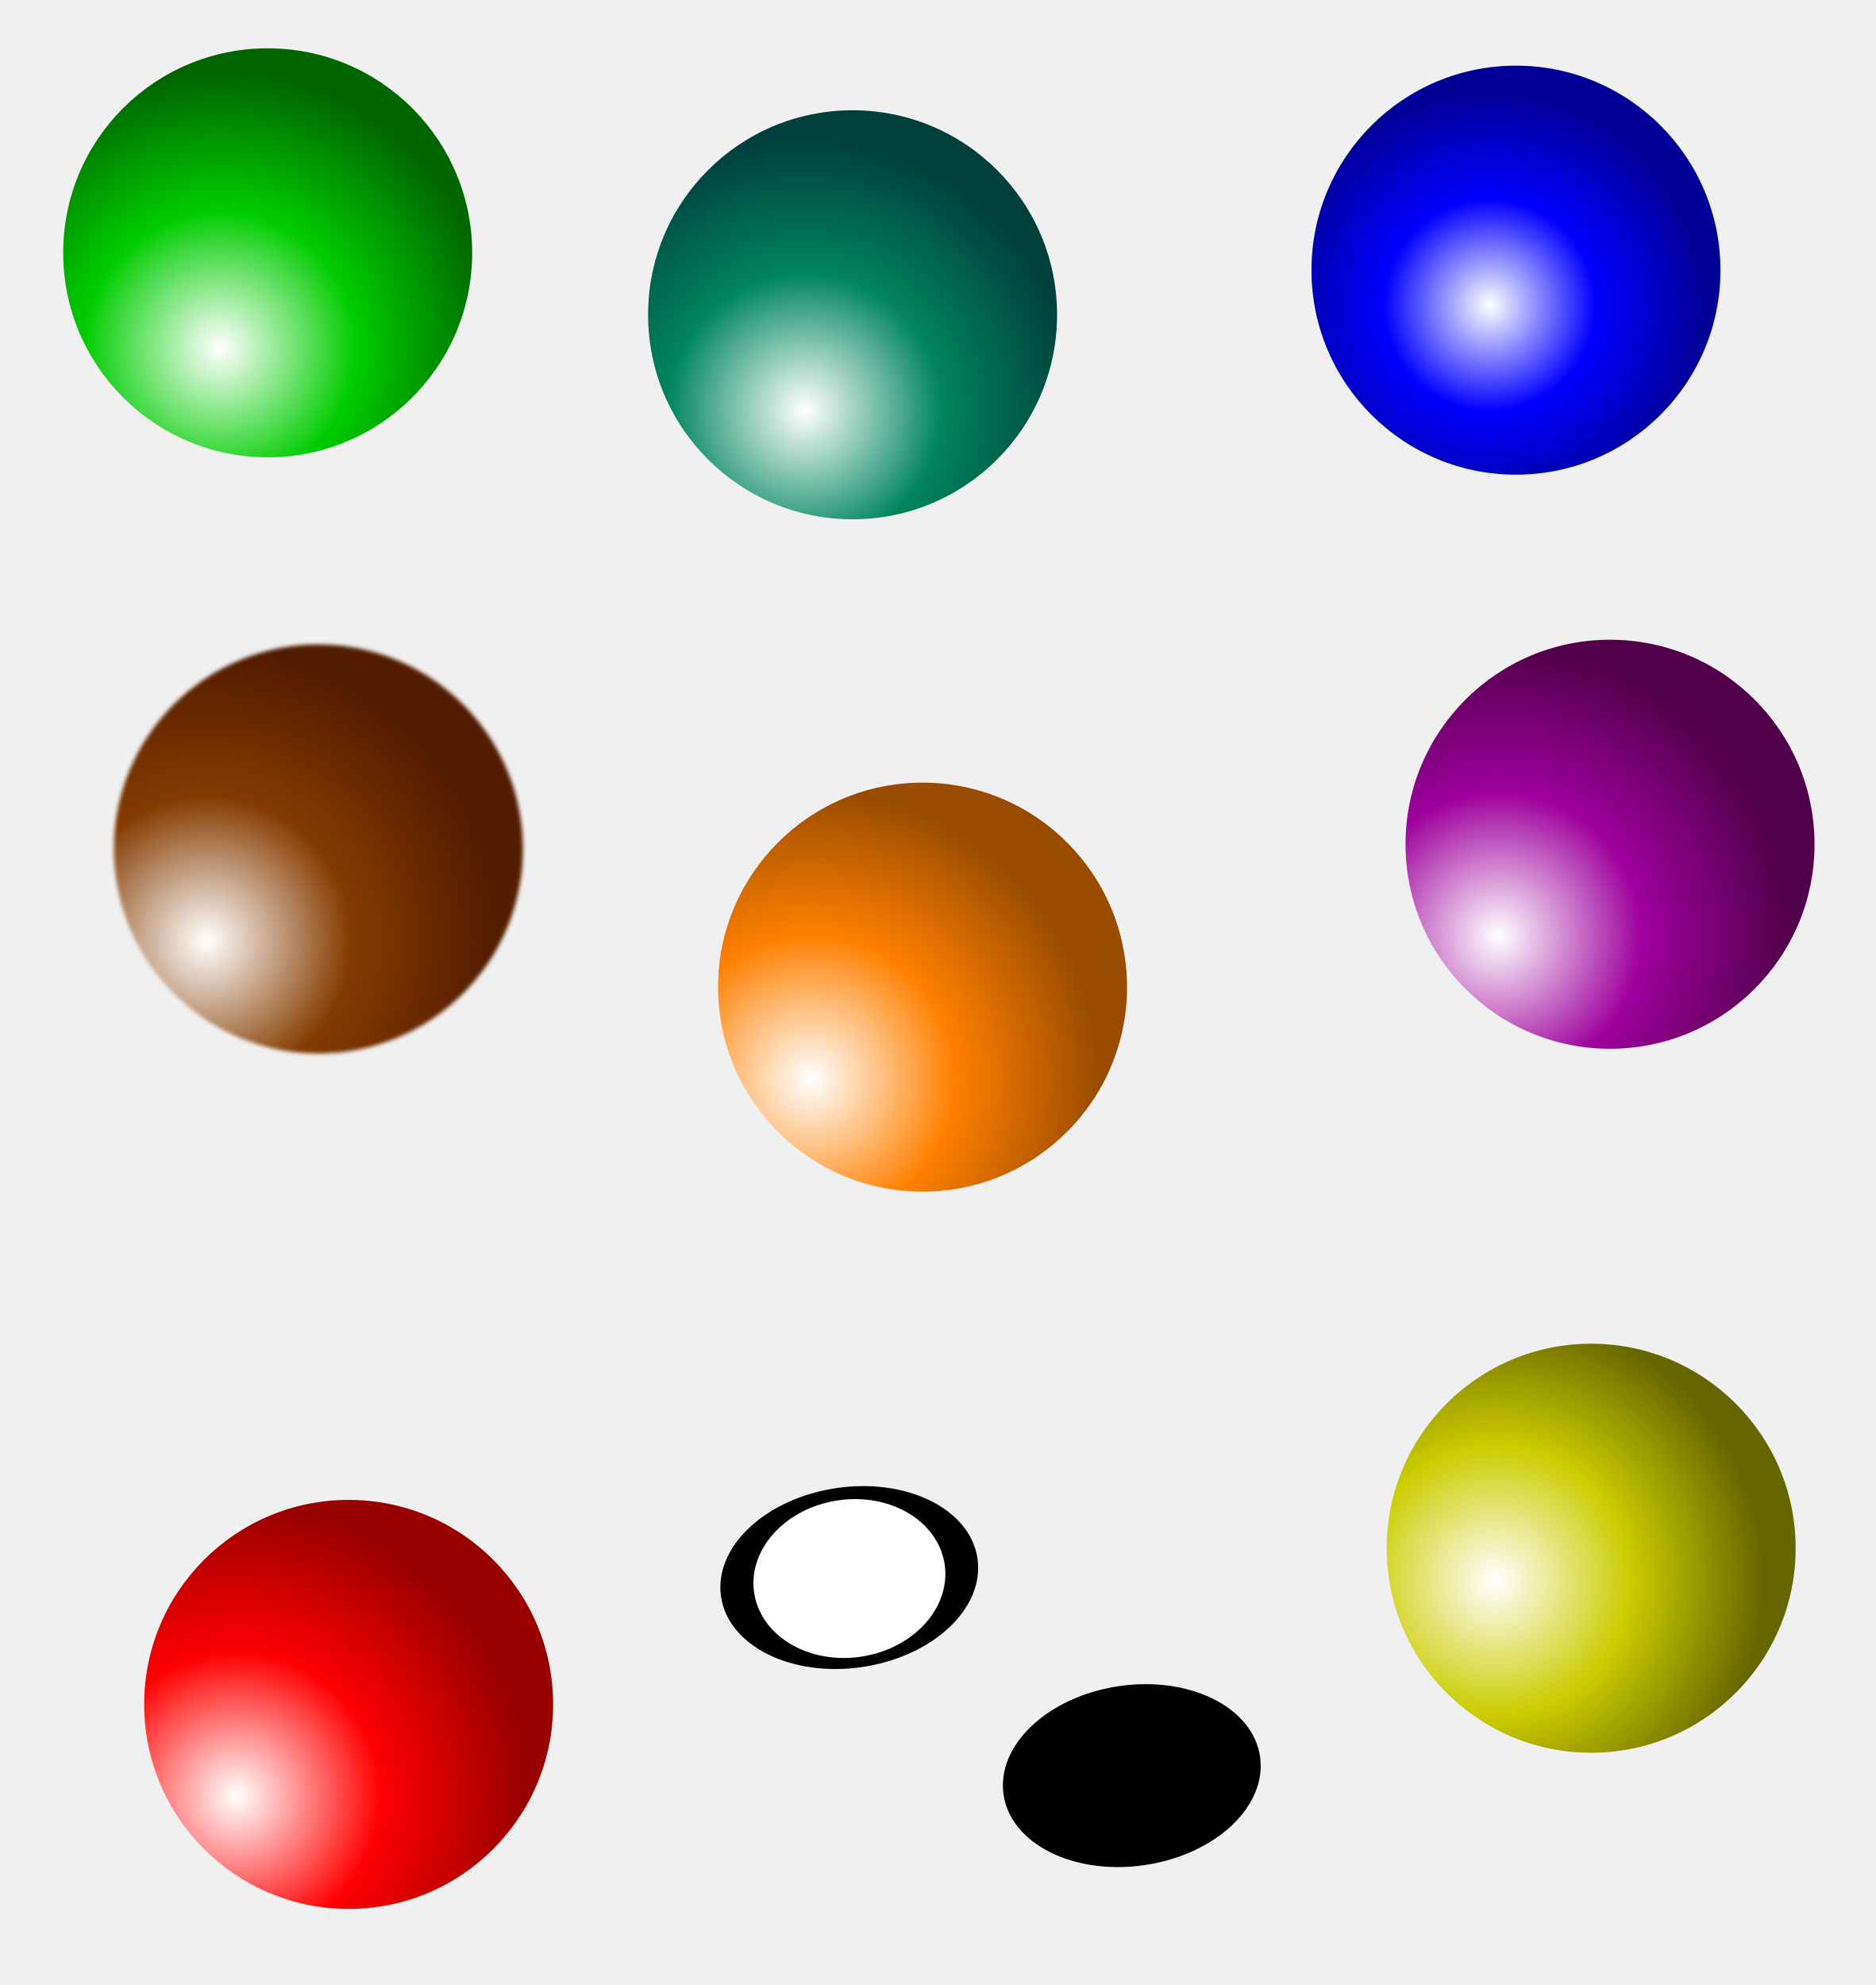
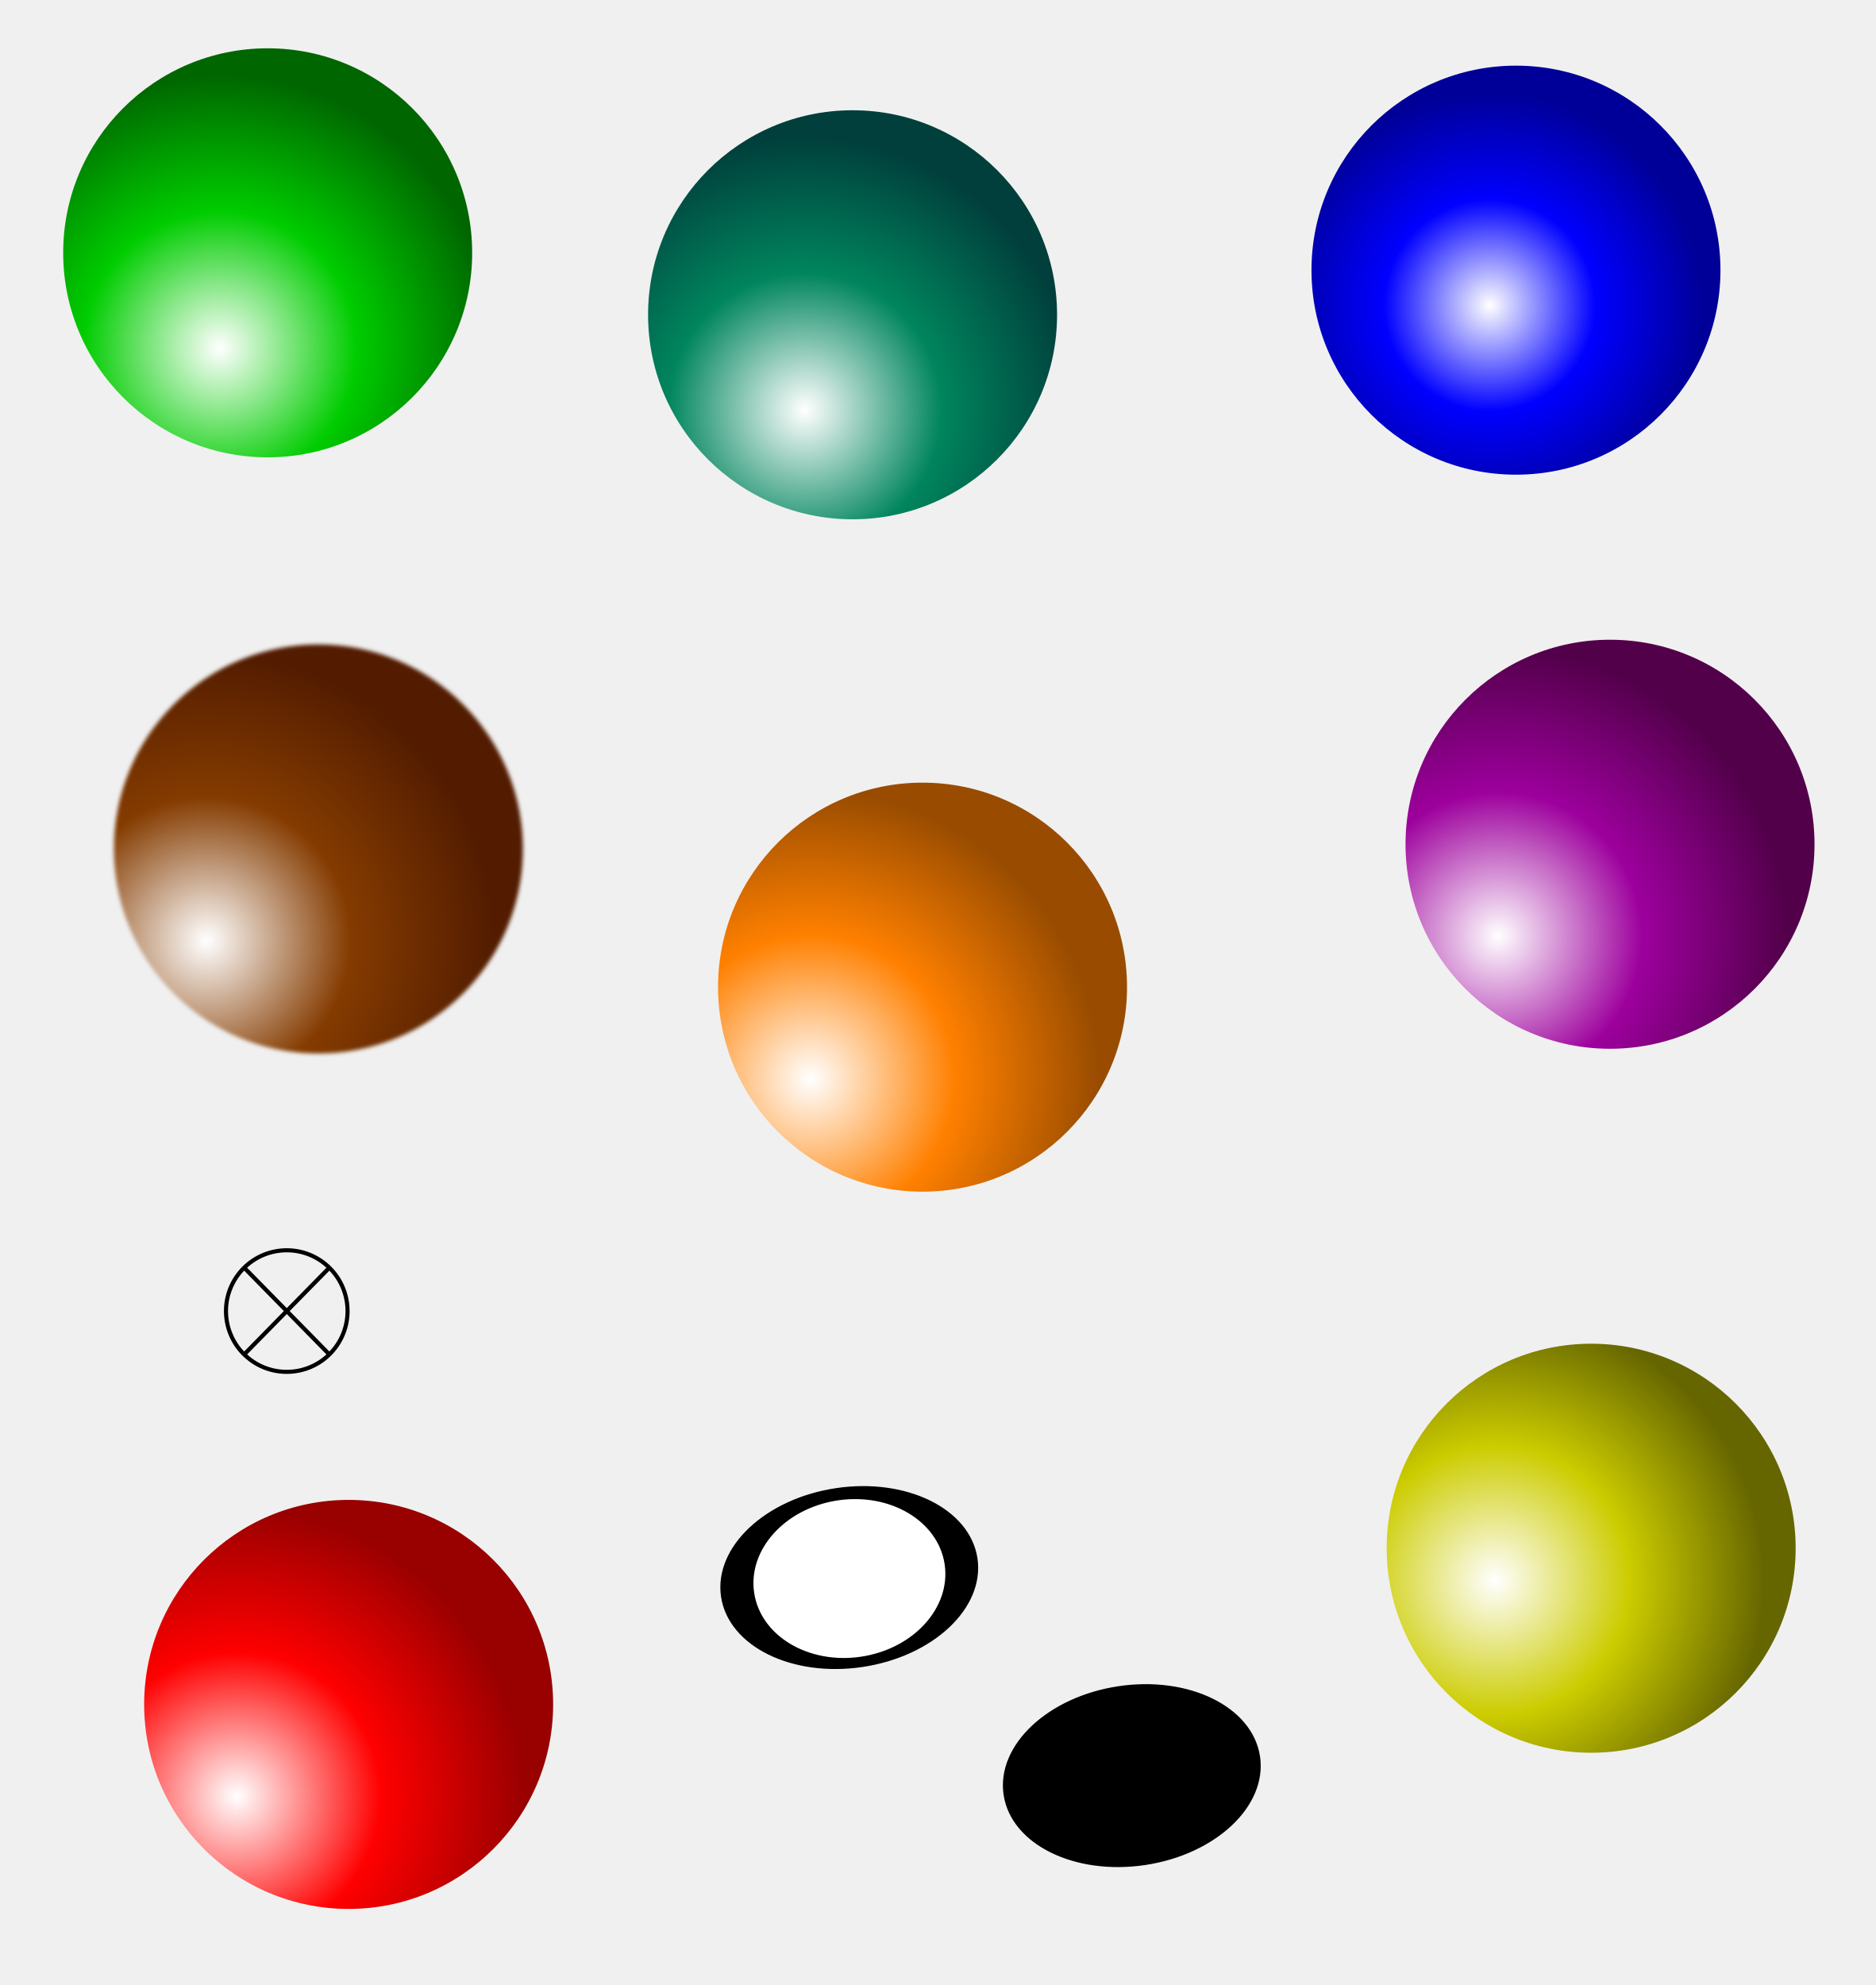
<svg xmlns="http://www.w3.org/2000/svg" xmlns:xlink="http://www.w3.org/1999/xlink" id="svg2" viewBox="0 0 458.56 485.29" version="1.1" width="100%" height="100%">
  <defs id="defs4">
    <linearGradient id="linearGradient4423">
      <stop offset="0" style="stop-color:#ffffff" id="stop4417" />
      <stop offset=".5" style="stop-color:#00855d;stop-opacity:1" id="stop4419" />
      <stop offset="1" style="stop-color:#003f3c;stop-opacity:1" id="stop4421" />
    </linearGradient>
    <radialGradient r="68.69" gradientTransform="matrix(1.4074,0,0,1.4074,-59.675,-93.111)" cx="142.02" cy="224.28" gradientUnits="userSpaceOnUse" id="radialGradient3920-1-6">
      <stop offset="0" style="stop-color:#ffffff;stop-opacity:1;" id="stop4330" />
      <stop offset="0.5" style="stop-color:#ff8000;stop-opacity:1;" id="stop4332" />
      <stop offset="1" style="stop-color:#994c00;stop-opacity:1;" id="stop4334" />
    </radialGradient>
    <linearGradient id="linearGradient3804">
      <stop id="stop3806" style="stop-color:#ffffff" offset="0" />
      <stop id="stop3808" style="stop-color:#00cc00" offset=".5" />
      <stop id="stop3810" style="stop-color:#006600" offset="1" />
    </linearGradient>
    <linearGradient id="linearGradient3855">
      <stop id="stop3857" style="stop-color:#ffffff" offset="0" />
      <stop id="stop3859" style="stop-color:#cccc00" offset=".5" />
      <stop id="stop3861" style="stop-color:#666600" offset="1" />
    </linearGradient>
    <linearGradient id="linearGradient3773">
      <stop id="stop3775" style="stop-color:#ffffff" offset="0" />
      <stop id="stop3777" style="stop-color:#0000ff" offset=".5" />
      <stop id="stop3779" style="stop-color:#000099" offset="1" />
    </linearGradient>
    <radialGradient id="radialGradient3918" xlink:href="#linearGradient3773" gradientUnits="userSpaceOnUse" cy="211.1" cx="162.82" gradientTransform="matrix(1.0371,0,0,1.0371,0.10006,-15.446)" r="68.69" />
    <radialGradient id="radialGradient3920" gradientUnits="userSpaceOnUse" cy="224.28" cx="142.02" gradientTransform="matrix(1.4074,0,0,1.4074,-59.675,-93.111)" r="68.69">
      <stop id="stop3757" style="stop-color:#ffffff" offset="0" />
      <stop id="stop3763" style="stop-color:#ff0000" offset=".5" />
      <stop id="stop3759" style="stop-color:#990000" offset="1" />
    </radialGradient>
    <radialGradient id="radialGradient3922" xlink:href="#linearGradient3855" gradientUnits="userSpaceOnUse" cy="209.76" cx="144.89" gradientTransform="matrix(1.3152,0,0,1.3152,-45.048,-73.35)" r="68.69" />
    <radialGradient id="radialGradient3924" xlink:href="#linearGradient3804" gradientUnits="userSpaceOnUse" cy="227.17" cx="158.2" gradientTransform="matrix(1.3368,0,0,1.3368,-49.783,-79.981)" r="68.69" />
    <radialGradient id="radialGradient3066" xlink:href="#linearGradient3804" gradientUnits="userSpaceOnUse" cy="227.17" cx="158.2" gradientTransform="matrix(.29876 0 0 .29876 240.7 173.35)" r="68.69" />
    <radialGradient id="radialGradient3073" xlink:href="#linearGradient3773" gradientUnits="userSpaceOnUse" cy="211.1" cx="162.82" gradientTransform="matrix(.18908 0 0 .18908 331.04 190.65)" r="68.69" />
    <radialGradient id="radialGradient3080" xlink:href="#linearGradient3855" gradientUnits="userSpaceOnUse" cy="209.76" cx="144.89" gradientTransform="matrix(.25332 0 0 .25332 314.86 244.45)" r="68.69" />
    <radialGradient id="radialGradient3920-1" gradientUnits="userSpaceOnUse" cy="224.28" cx="142.02" gradientTransform="matrix(1.4074,0,0,1.4074,-59.675,-93.111)" r="68.69">
      <stop id="stop3757-7" style="stop-color:#ffffff;stop-opacity:1;" offset="0" />
      <stop id="stop3763-4" style="stop-color:#ff8000;stop-opacity:1;" offset="0.5" />
      <stop id="stop3759-0" style="stop-color:#994c00;stop-opacity:1;" offset="1" />
    </radialGradient>
    <radialGradient r="68.69" cy="224.28" cx="142.02" gradientTransform="matrix(1.4074,0,0,1.4074,-59.675,-93.111)" gradientUnits="userSpaceOnUse" id="radialGradient3037" xlink:href="#radialGradient3920-1" />
    <radialGradient r="68.69" cy="224.28" cx="142.02" gradientTransform="matrix(1.024447,0,0,1.024447,39.18861,23.29734)" gradientUnits="userSpaceOnUse" id="radialGradient3037-3" xlink:href="#radialGradient3920-1-6-6" />
    <radialGradient id="radialGradient3920-1-6-6" gradientUnits="userSpaceOnUse" cy="224.28" cx="142.02" gradientTransform="matrix(1.4074,0,0,1.4074,-59.675,-93.111)" r="68.69">
      <stop id="stop3757-7-7" style="stop-color:#ffffff;stop-opacity:1;" offset="0" />
      <stop id="stop3763-4-5" style="stop-color:#843b00;stop-opacity:1" offset="0.5" />
      <stop id="stop3759-0-3" style="stop-color:#531c00;stop-opacity:1" offset="1" />
    </radialGradient>
    <filter style="color-interpolation-filters:sRGB" id="filter4326" x="-0.012" width="1.024" y="-0.012" height="1.024">
      <feGaussianBlur stdDeviation="0.5" id="feGaussianBlur4328" />
    </filter>
    <radialGradient r="68.69" cy="224.28" cx="142.02" gradientTransform="matrix(1.024447,0,0,1.024447,178.3865,-91.84966)" gradientUnits="userSpaceOnUse" id="radialGradient3037-3-2" xlink:href="#radialGradient3920-1-6-6-9" />
    <radialGradient id="radialGradient3920-1-6-6-9" gradientUnits="userSpaceOnUse" cy="224.28" cx="142.02" gradientTransform="matrix(1.4074,0,0,1.4074,-59.675,-93.111)" r="68.69">
      <stop id="stop3757-7-7-1" style="stop-color:#ffffff;stop-opacity:1;" offset="0" />
      <stop id="stop3763-4-5-2" style="stop-color:#843b00;stop-opacity:1" offset="0.5" />
      <stop id="stop3759-0-3-7" style="stop-color:#531c00;stop-opacity:1" offset="1" />
    </radialGradient>
    <radialGradient id="radialGradient3924-6" xlink:href="#linearGradient4423" gradientUnits="userSpaceOnUse" cy="227.17" cx="158.2" gradientTransform="matrix(0.9730567,0,0,0.9730567,177.0015,-97.74527)" r="68.69" />
    <radialGradient r="68.69" cy="224.28" cx="142.02" gradientTransform="matrix(1.024447,0,0,1.024447,355.0059,22.14088)" gradientUnits="userSpaceOnUse" id="radialGradient3037-36" xlink:href="#radialGradient3920-1-7" />
    <radialGradient id="radialGradient3920-1-7" gradientUnits="userSpaceOnUse" cy="224.28" cx="142.02" gradientTransform="matrix(1.4074,0,0,1.4074,-59.675,-93.111)" r="68.69">
      <stop id="stop3757-7-5" style="stop-color:#ffffff;stop-opacity:1;" offset="0" />
      <stop id="stop3763-4-3" style="stop-color:#9d009d;stop-opacity:1" offset="0.5" />
      <stop id="stop3759-0-5" style="stop-color:#53004b;stop-opacity:1" offset="1" />
    </radialGradient>
  </defs>
  <g id="layer1" transform="translate(-134.19 -23.064)">
    <path id="path2985" style="color:#000000;fill:url(#radialGradient3920)" d="m 246.477,191.712 a 68.69,68.69 0 0 1 -68.69,68.69 68.69,68.69 0 0 1 -68.69,-68.69 68.69,68.69 0 0 1 68.69,-68.69 68.69,68.69 0 0 1 68.69,68.69 z" transform="matrix(0.7279,0,0,0.7279,90.0257,300.209)" />
    <path id="path3769" style="color:#000000;fill:url(#radialGradient3918)" d="m 246.477,191.712 a 68.69,68.69 0 0 1 -68.69,68.69 68.69,68.69 0 0 1 -68.69,-68.69 68.69,68.69 0 0 1 68.69,-68.69 68.69,68.69 0 0 1 68.69,68.69 z" transform="matrix(0.7279,0,0,0.7279,375.4448,-50.43261)" />
    <path id="path3845" style="color:#000000;fill:url(#radialGradient3922)" d="m 246.477,191.712 a 68.69,68.69 0 0 1 -68.69,68.69 68.69,68.69 0 0 1 -68.69,-68.69 68.69,68.69 0 0 1 68.69,-68.69 68.69,68.69 0 0 1 68.69,68.69 z" transform="matrix(0.7279,0,0,0.7279,393.8296,262.0252)" />
    <path id="path3867" style="color:#000000;fill:url(#radialGradient3924)" d="m 246.477,191.712 a 68.69,68.69 0 0 1 -68.69,68.69 68.69,68.69 0 0 1 -68.69,-68.69 68.69,68.69 0 0 1 68.69,-68.69 68.69,68.69 0 0 1 68.69,68.69 z" transform="matrix(0.7279,0,0,0.7279,70.22671,-54.67525)" />
    <path id="path2985-9" style="color:#000000;fill:url(#radialGradient3037)" d="m 246.477,191.712 a 68.69,68.69 0 0 1 -68.69,68.69 68.69,68.69 0 0 1 -68.69,-68.69 68.69,68.69 0 0 1 68.69,-68.69 68.69,68.69 0 0 1 68.69,68.69 z" transform="matrix(0.7279,0,0,0.7279,230.346,124.8548)" />
    <circle r="50" cy="230.62" cx="212.037" id="path2985-9-5" style="color:#000000;fill:url(#radialGradient3037-3);stroke-width:0.728;filter:url(#filter4326);opacity:1" />
    <circle r="50" cy="100.02" cx="342.65" id="path3867-6" style="color:#000000;fill:url(#radialGradient3924-6);stroke-width:0.728" />
    <circle r="50" cy="229.464" cx="527.854" id="path2985-9-6" style="color:#000000;fill:url(#radialGradient3037-36);stroke-width:0.728" />
    <g id="g3791" transform="rotate(-8.522572,341.8399,408.7444)">
      <g id="g3786">
        <ellipse style="fill:#000000;fill-opacity:1;stroke:#000000;stroke-width:1.086;stroke-opacity:1" id="path3757" cx="341.84" cy="408.744" rx="31.155" ry="21.558" />
      </g>
      <ellipse ry="18.88" rx="23.109" cy="408.986" cx="341.84" id="path3757-3" style="fill:#ffffff;fill-opacity:1;stroke:#ffffff;stroke-width:0.875;stroke-opacity:1" />
    </g>
    <g id="g3786-7" transform="rotate(-8.522572,701.3117,-30.63935)">
      <ellipse ry="21.558" rx="31.155" cy="408.744" cx="341.84" id="path3757-5" style="fill:#000000;fill-opacity:1;stroke:#000000;stroke-width:1.086;stroke-opacity:1" />
    </g>
+     <g id="g85">
+       <g id="g92">
+         <g id="g86">
+           <circle r="14.861" cy="368.569" cx="-154.772" id="path74" style="fill:none;fill-opacity:1;stroke:#000000;stroke-width:1;stroke-opacity:1" transform="rotate(-53.51541)" />
+           <path id="path78" d="m 193.938,333.035 c 20.738,21.115 20.738,21.115 20.738,21.115" style="fill:none;stroke:#000000;stroke-width:1.018px;stroke-linecap:butt;stroke-linejoin:miter;stroke-opacity:1" />
+           <path id="path80" d="m 194.032,354.055 c 20.55,-20.926 20.55,-20.926 20.55,-20.926" style="fill:none;stroke:#000000;stroke-width:1.018px;stroke-linecap:butt;stroke-linejoin:miter;stroke-opacity:1" />
+         </g>
+       </g>
+     </g>
  </g>
</svg>
